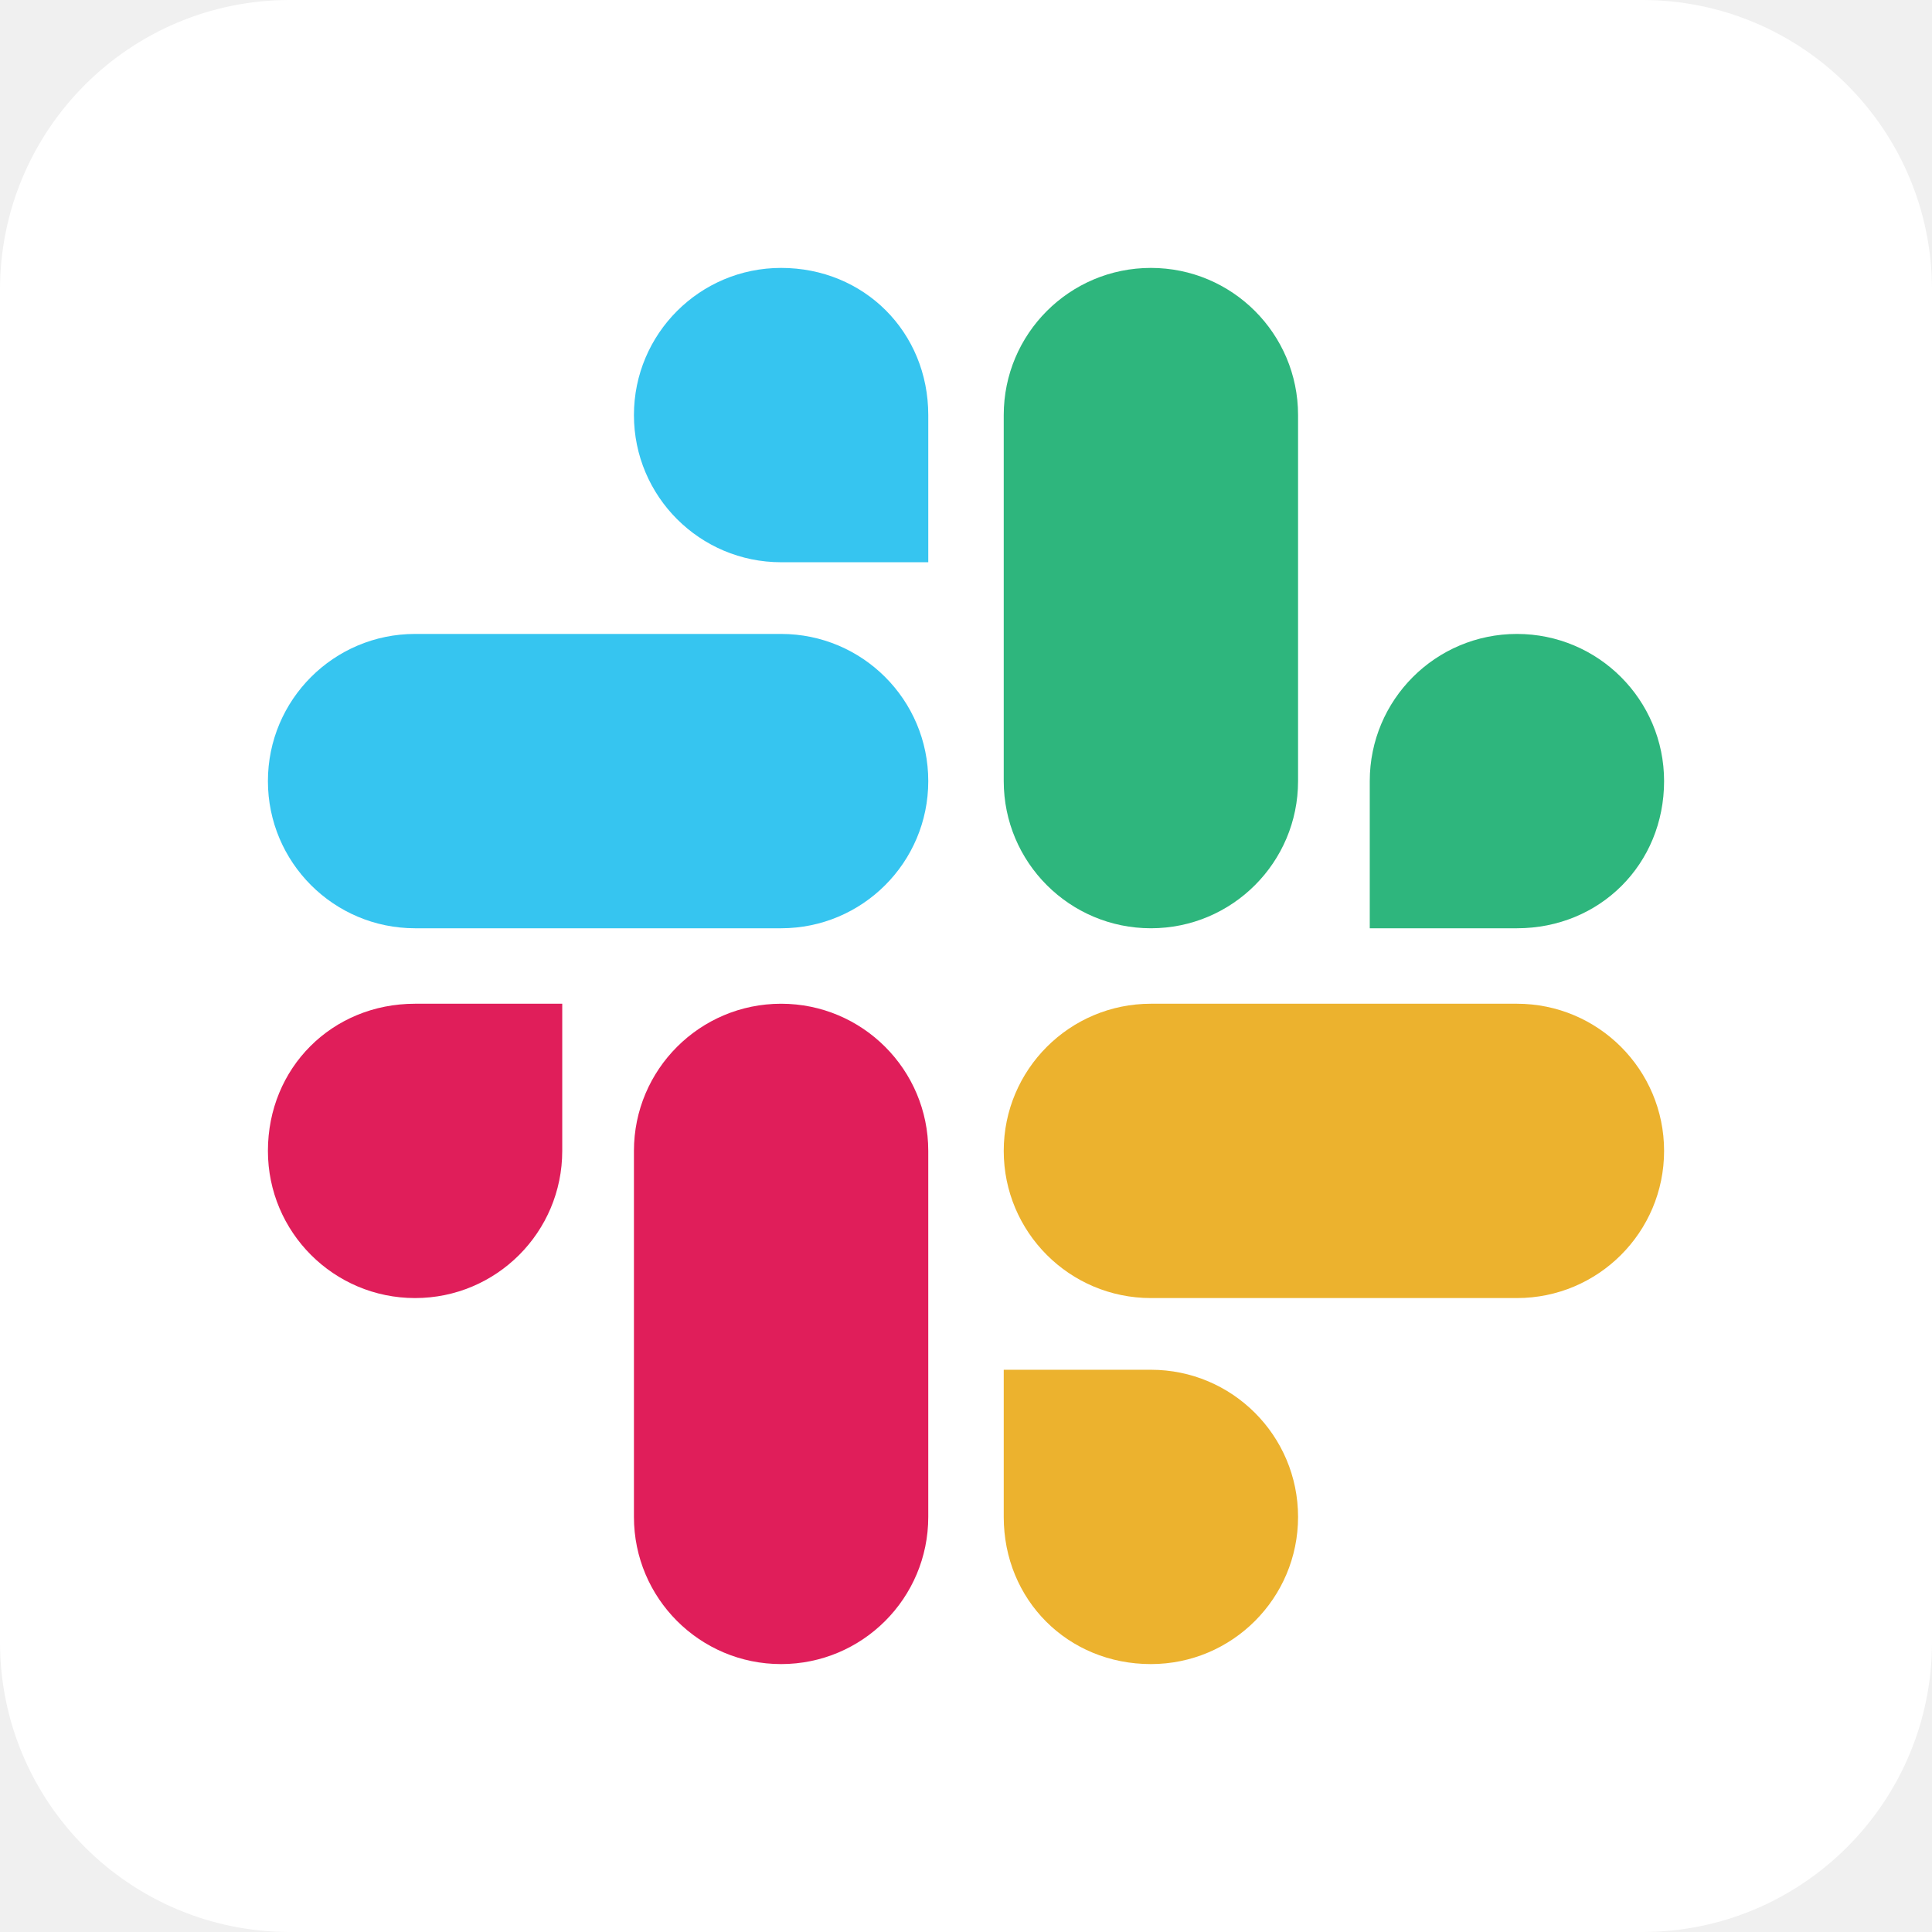
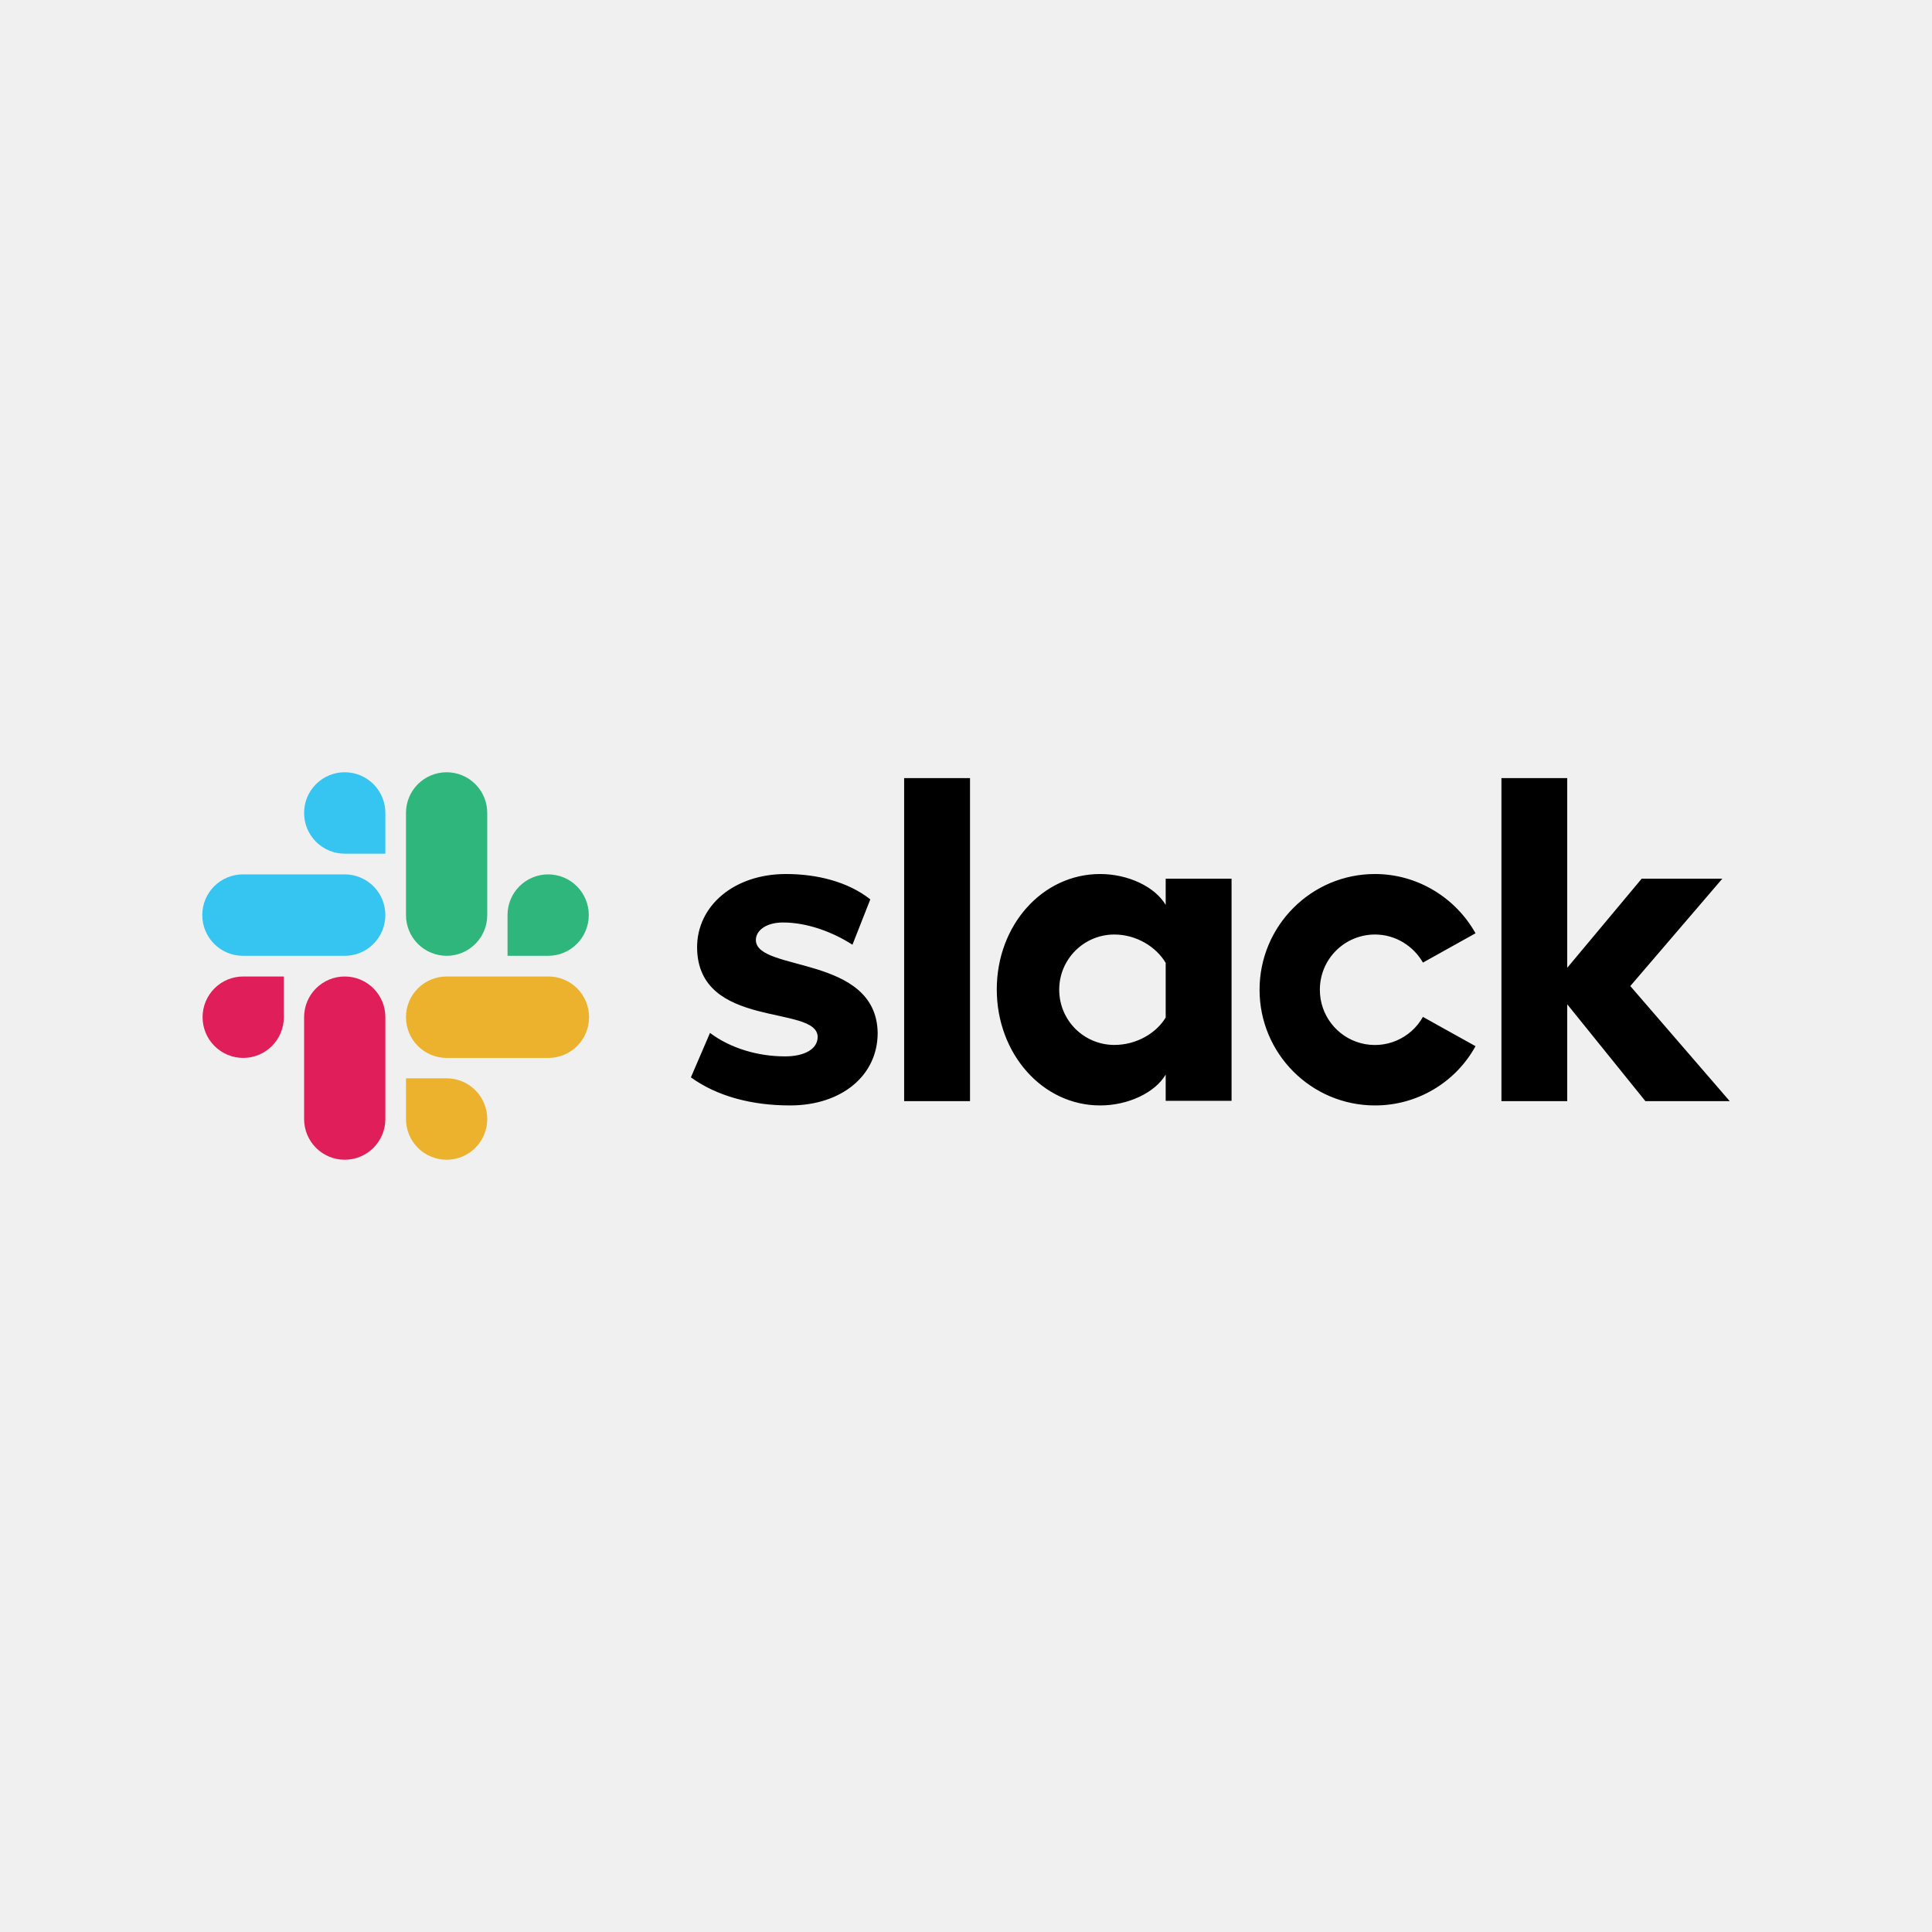
- <svg xmlns="http://www.w3.org/2000/svg" xmlns:xlink="http://www.w3.org/1999/xlink" aria-label="Slack" role="img" viewBox="0 0 512 512">
-   <rect width="512" height="512" rx="15%" fill="#fff" />
-   <g fill="#e01e5a">
-     <path id="a" d="M149 305a39 39 0 01-78 0c0-22 17 -39 39 -39h39zM168 305a39 39 0 0178 0v97a39 39 0 01-78 0z" />
-   </g>
-   <use xlink:href="#a" fill="#36c5f0" transform="rotate(90,256,256)" />
-   <use xlink:href="#a" fill="#2eb67d" transform="rotate(180,256,256)" />
-   <use xlink:href="#a" fill="#ecb22e" transform="rotate(270,256,256)" />
+ <svg xmlns="http://www.w3.org/2000/svg" viewBox="0 0 128 128">
+   <path d="M45.773 71.379l1.266-2.945c1.367 1.023 3.18 1.554 4.973 1.554 1.328 0 2.16-.511 2.16-1.289-.02-2.164-7.93-.469-7.988-5.906-.02-2.758 2.425-4.887 5.89-4.887 2.059 0 4.117.512 5.586 1.68l-1.183 3.004c-1.344-.86-3.016-1.473-4.606-1.473-1.082 0-1.793.512-1.793 1.164.02 2.125 7.988.961 8.07 6.153 0 2.82-2.382 4.804-5.808 4.804-2.508 0-4.813-.593-6.567-1.86m48.5-4.007a3.647 3.647 0 01-6.828-1.797 3.65 3.65 0 013.649-3.66c1.363 0 2.547.758 3.18 1.86l3.484-1.942c-1.305-2.328-3.813-3.926-6.664-3.926-4.223 0-7.645 3.438-7.645 7.668s3.422 7.664 7.645 7.664a7.591 7.591 0 006.664-3.926l-3.485-1.94zM59.902 51.55h4.364v21.403h-4.364V51.551zm39.571 0v21.403h4.359v-6.418l5.18 6.418h5.586l-6.586-7.625 6.097-7.113h-5.343l-4.934 5.906v-12.57h-4.36zM77.23 67.414c-.632 1.043-1.937 1.816-3.406 1.816a3.65 3.65 0 01-3.648-3.656 3.653 3.653 0 013.648-3.66c1.469 0 2.774.816 3.406 1.879v3.621zm0-9.2v1.74c-.714-1.208-2.488-2.048-4.343-2.048-3.832 0-6.848 3.395-6.848 7.645 0 4.254 3.016 7.687 6.848 7.687 1.855 0 3.629-.84 4.343-2.043v1.739h4.364v-14.72H77.23zm0 0" />
+   <path fill="#E01E5A" d="M18.805 67.39c0 1.493-1.203 2.7-2.692 2.7a2.693 2.693 0 01-2.691-2.7 2.69 2.69 0 012.691-2.695h2.692v2.696zm1.343 0a2.69 2.69 0 012.692-2.695 2.69 2.69 0 012.691 2.696v6.746a2.693 2.693 0 01-2.691 2.699 2.693 2.693 0 01-2.692-2.7v-6.745zm0 0" />
+   <path fill="#36C5F0" d="M22.84 56.559a2.693 2.693 0 01-2.692-2.7 2.69 2.69 0 012.692-2.695 2.69 2.69 0 012.691 2.695v2.7H22.84zm0 1.371a2.69 2.69 0 012.691 2.695c0 1.492-1.203 2.7-2.691 2.7h-6.746a2.693 2.693 0 01-2.692-2.7 2.69 2.69 0 012.692-2.695h6.746zm0 0" />
+   <path fill="#2EB67D" d="M33.625 60.625a2.69 2.69 0 012.691-2.695 2.69 2.69 0 012.692 2.695c0 1.492-1.203 2.7-2.692 2.7h-2.691v-2.7zm-1.344 0c0 1.492-1.203 2.7-2.691 2.7a2.693 2.693 0 01-2.692-2.7v-6.766a2.69 2.69 0 012.692-2.695 2.69 2.69 0 012.691 2.695v6.766zm0 0" />
+   <path fill="#ECB22E" d="M29.59 71.441a2.69 2.69 0 012.691 2.696 2.693 2.693 0 01-2.691 2.699 2.693 2.693 0 01-2.692-2.7v-2.695h2.692zm0-1.351a2.693 2.693 0 01-2.692-2.7 2.69 2.69 0 012.692-2.695h6.746a2.69 2.69 0 012.691 2.696 2.693 2.693 0 01-2.691 2.699H29.59zm0 0" />
</svg>
